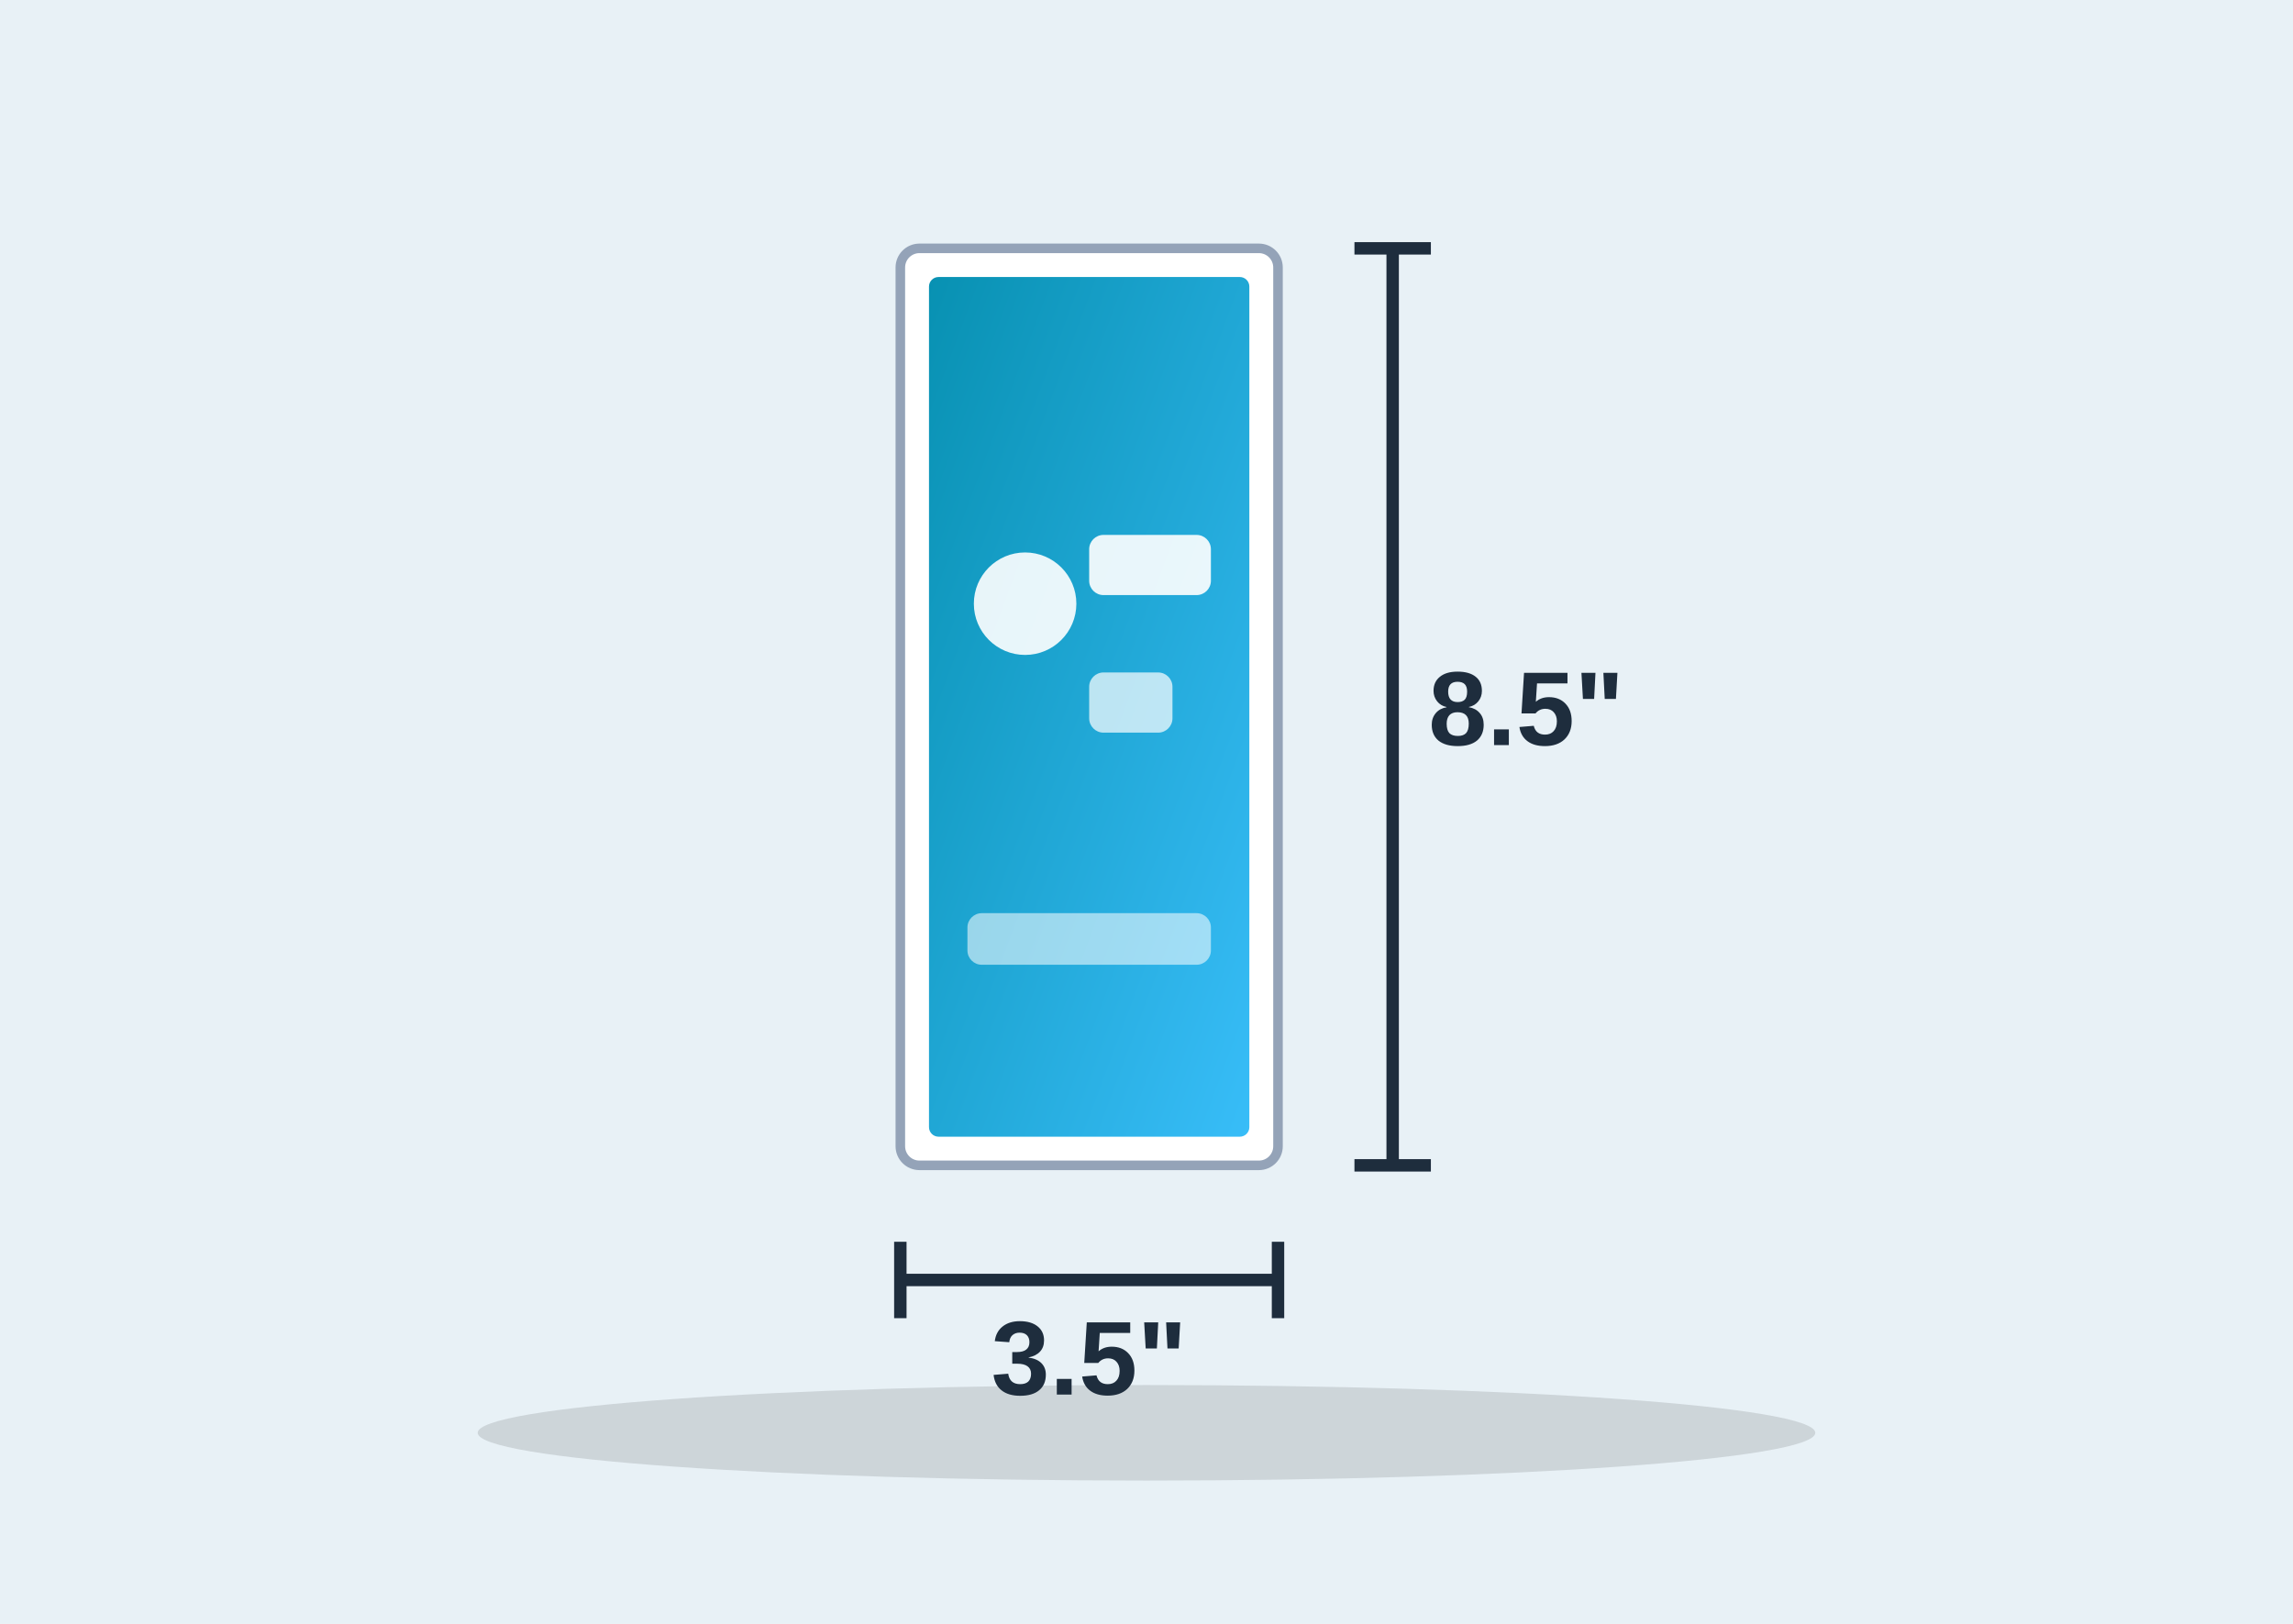
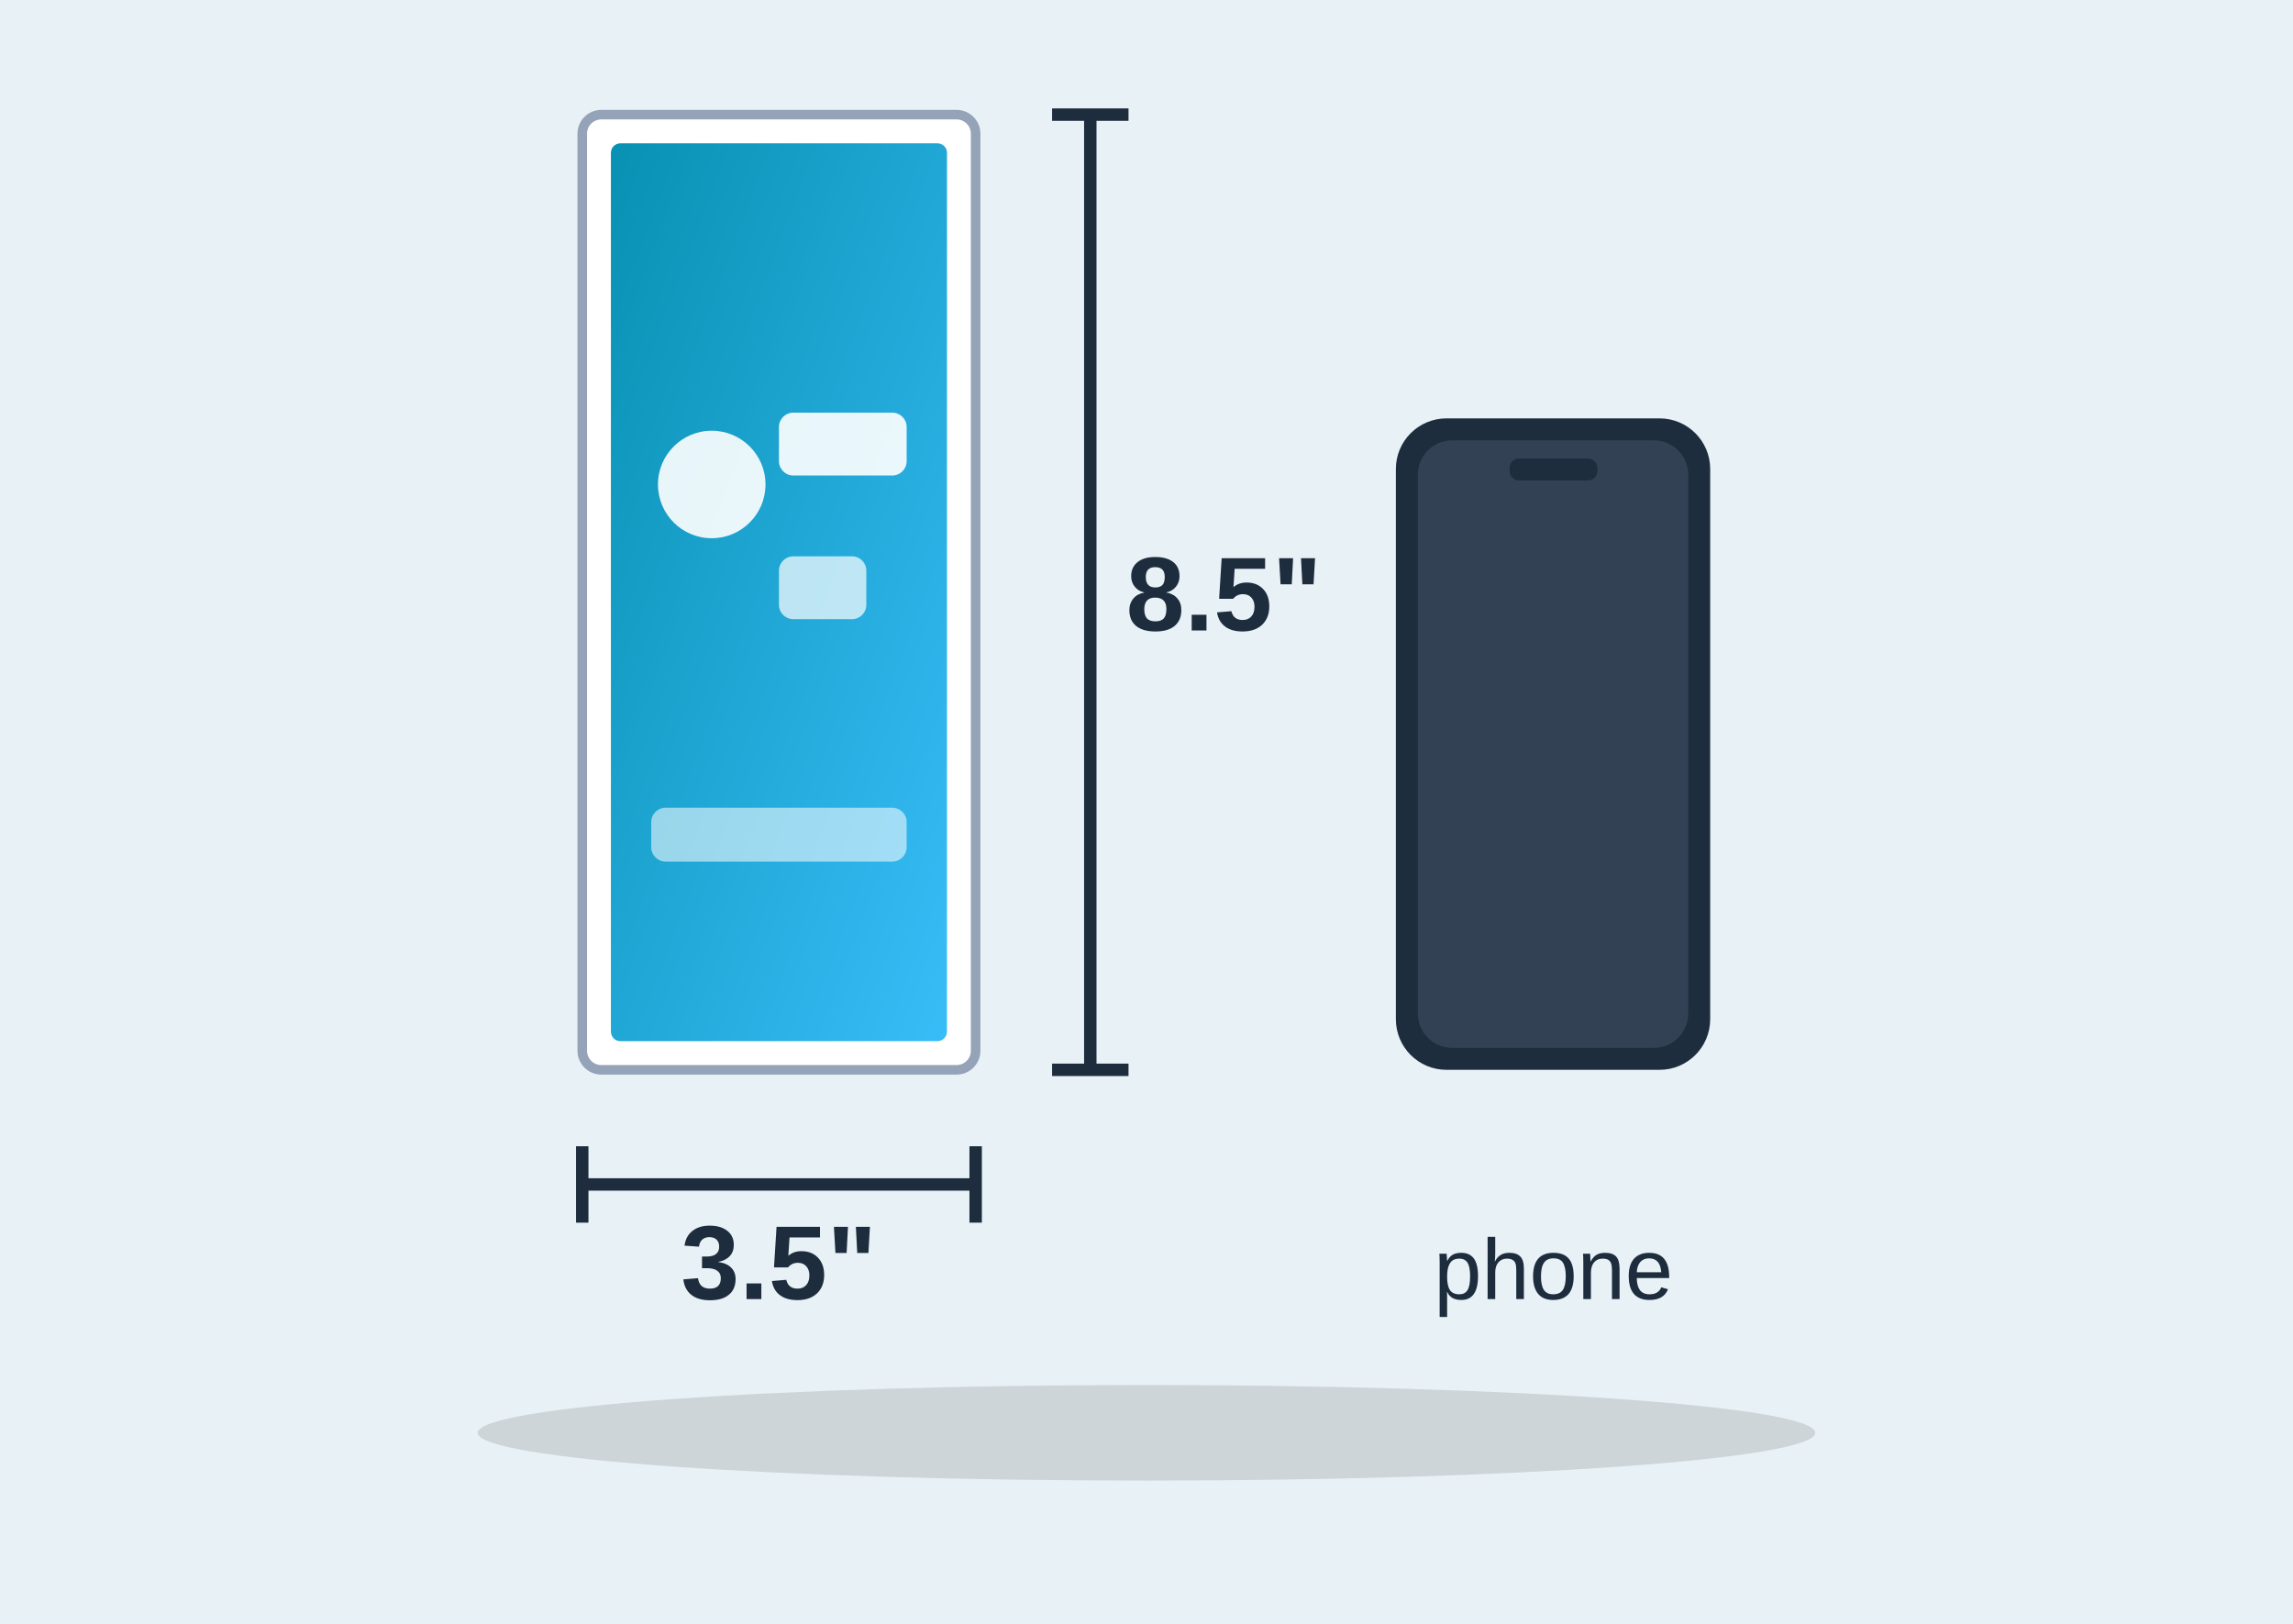
<svg xmlns="http://www.w3.org/2000/svg" viewBox="0 0 240 170" width="240" height="170" role="img" aria-label="3.5&quot; × 8.5&quot;">
  <defs>
    <linearGradient id="ga" x1="0" y1="0" x2="1" y2="1">
      <stop offset="0" stop-color="#0891B2" />
      <stop offset="1" stop-color="#38BDF8" />
    </linearGradient>
    <linearGradient id="gb" x1="0" y1="0" x2="1" y2="1">
      <stop offset="0" stop-color="#1E2D3D" />
      <stop offset="1" stop-color="#3B5068" />
    </linearGradient>
    <linearGradient id="gs" x1="0" y1="0" x2="1" y2="0">
      <stop offset="0" stop-color="#fff" stop-opacity="0" />
      <stop offset=".5" stop-color="#fff" stop-opacity=".55" />
      <stop offset="1" stop-color="#fff" stop-opacity="0" />
    </linearGradient>
    <radialGradient id="glow" cx=".5" cy=".5" r=".6">
      <stop offset="0" stop-color="#FFF7C2" />
      <stop offset="1" stop-color="#FFE08A" stop-opacity="0" />
    </radialGradient>
    <pattern id="dots" width="6" height="6" patternUnits="userSpaceOnUse">
      <circle cx="3" cy="3" r="1.4" fill="#fff" fill-opacity=".85" />
    </pattern>
    <pattern id="flute" width="8" height="8" patternUnits="userSpaceOnUse">
      <rect width="8" height="8" fill="#F8FAFC" />
      <path d="M0 4h8" stroke="#CBD5E1" stroke-width="1.2" />
    </pattern>
  </defs>
  <rect width="240" height="170" fill="#E8F1F6" />
  <ellipse cx="120" cy="150" rx="70" ry="5" fill="#000" fill-opacity=".12" />
-   <rect x="94.235" y="26.0" width="39.529" height="96.0" rx="2" fill="#fff" stroke="#94A3B8" />
-   <rect x="97.235" y="29.0" width="33.529" height="90.0" rx="1" fill="url(#ga)" />
-   <circle cx="107.294" cy="63.2" r="5.365" fill="#fff" fill-opacity=".9" />
-   <rect x="114.0" y="56.0" width="12.741" height="6.3" rx="1.5" fill="#fff" fill-opacity=".9" />
-   <rect x="114.0" y="70.4" width="8.718" height="6.3" rx="1.5" fill="#fff" fill-opacity=".7" />
-   <rect x="101.259" y="95.6" width="25.482" height="5.4" rx="1.5" fill="#fff" fill-opacity=".55" />
-   <path d="M94.235 134.0H133.765M94.235 130.0v8M133.765 130.0v8" stroke="#1E2D3D" stroke-width="1.3" />
-   <text x="114.0" y="146.0" text-anchor="middle" font-family="Arial,Helvetica,sans-serif" font-size="11" font-weight="700" fill="#1E2D3D">3.5"</text>
-   <path d="M145.765 26.0V122.0M141.765 26.0h8M141.765 122.0h8" stroke="#1E2D3D" stroke-width="1.3" />
-   <text x="159.765" y="78.0" text-anchor="middle" font-family="Arial,Helvetica,sans-serif" font-size="11" font-weight="700" fill="#1E2D3D">8.5"</text>
+   <rect x="60.941" y="12.0" width="41.176" height="100.0" rx="2" fill="#fff" stroke="#94A3B8" />
+   <rect x="63.941" y="15.0" width="35.176" height="94.0" rx="1" fill="url(#ga)" />
+   <circle cx="74.494" cy="50.72" r="5.628" fill="#fff" fill-opacity=".9" />
+   <rect x="81.529" y="43.2" width="13.367" height="6.58" rx="1.5" fill="#fff" fill-opacity=".9" />
+   <rect x="81.529" y="58.24" width="9.146" height="6.58" rx="1.5" fill="#fff" fill-opacity=".7" />
+   <rect x="68.162" y="84.56" width="26.734" height="5.64" rx="1.5" fill="#fff" fill-opacity=".55" />
+   <path d="M60.941 124.0H102.118M60.941 120.0v8M102.118 120.0v8" stroke="#1E2D3D" stroke-width="1.3" />
+   <text x="81.529" y="136.0" text-anchor="middle" font-family="Arial,Helvetica,sans-serif" font-size="11" font-weight="700" fill="#1E2D3D">3.5"</text>
+   <path d="M114.118 12.0V112.0M110.118 12.0h8M110.118 112.0h8" stroke="#1E2D3D" stroke-width="1.3" />
+   <text x="128.118" y="66.0" text-anchor="middle" font-family="Arial,Helvetica,sans-serif" font-size="11" font-weight="700" fill="#1E2D3D">8.5"</text>
+   <rect x="146.1" y="43.8" width="32.9" height="68.2" rx="5.3" fill="#1E2D3D" />
+   <rect x="148.4" y="46.1" width="28.3" height="63.6" rx="3.6" fill="#334155" />
+   <rect x="158.0" y="48.0" width="9.2" height="2.3" rx="1" fill="#1E2D3D" />
+   <text x="162.588" y="136" text-anchor="middle" font-family="Arial,Helvetica,sans-serif" font-size="9" font-weight="400" fill="#1E2D3D">phone</text>
</svg>
